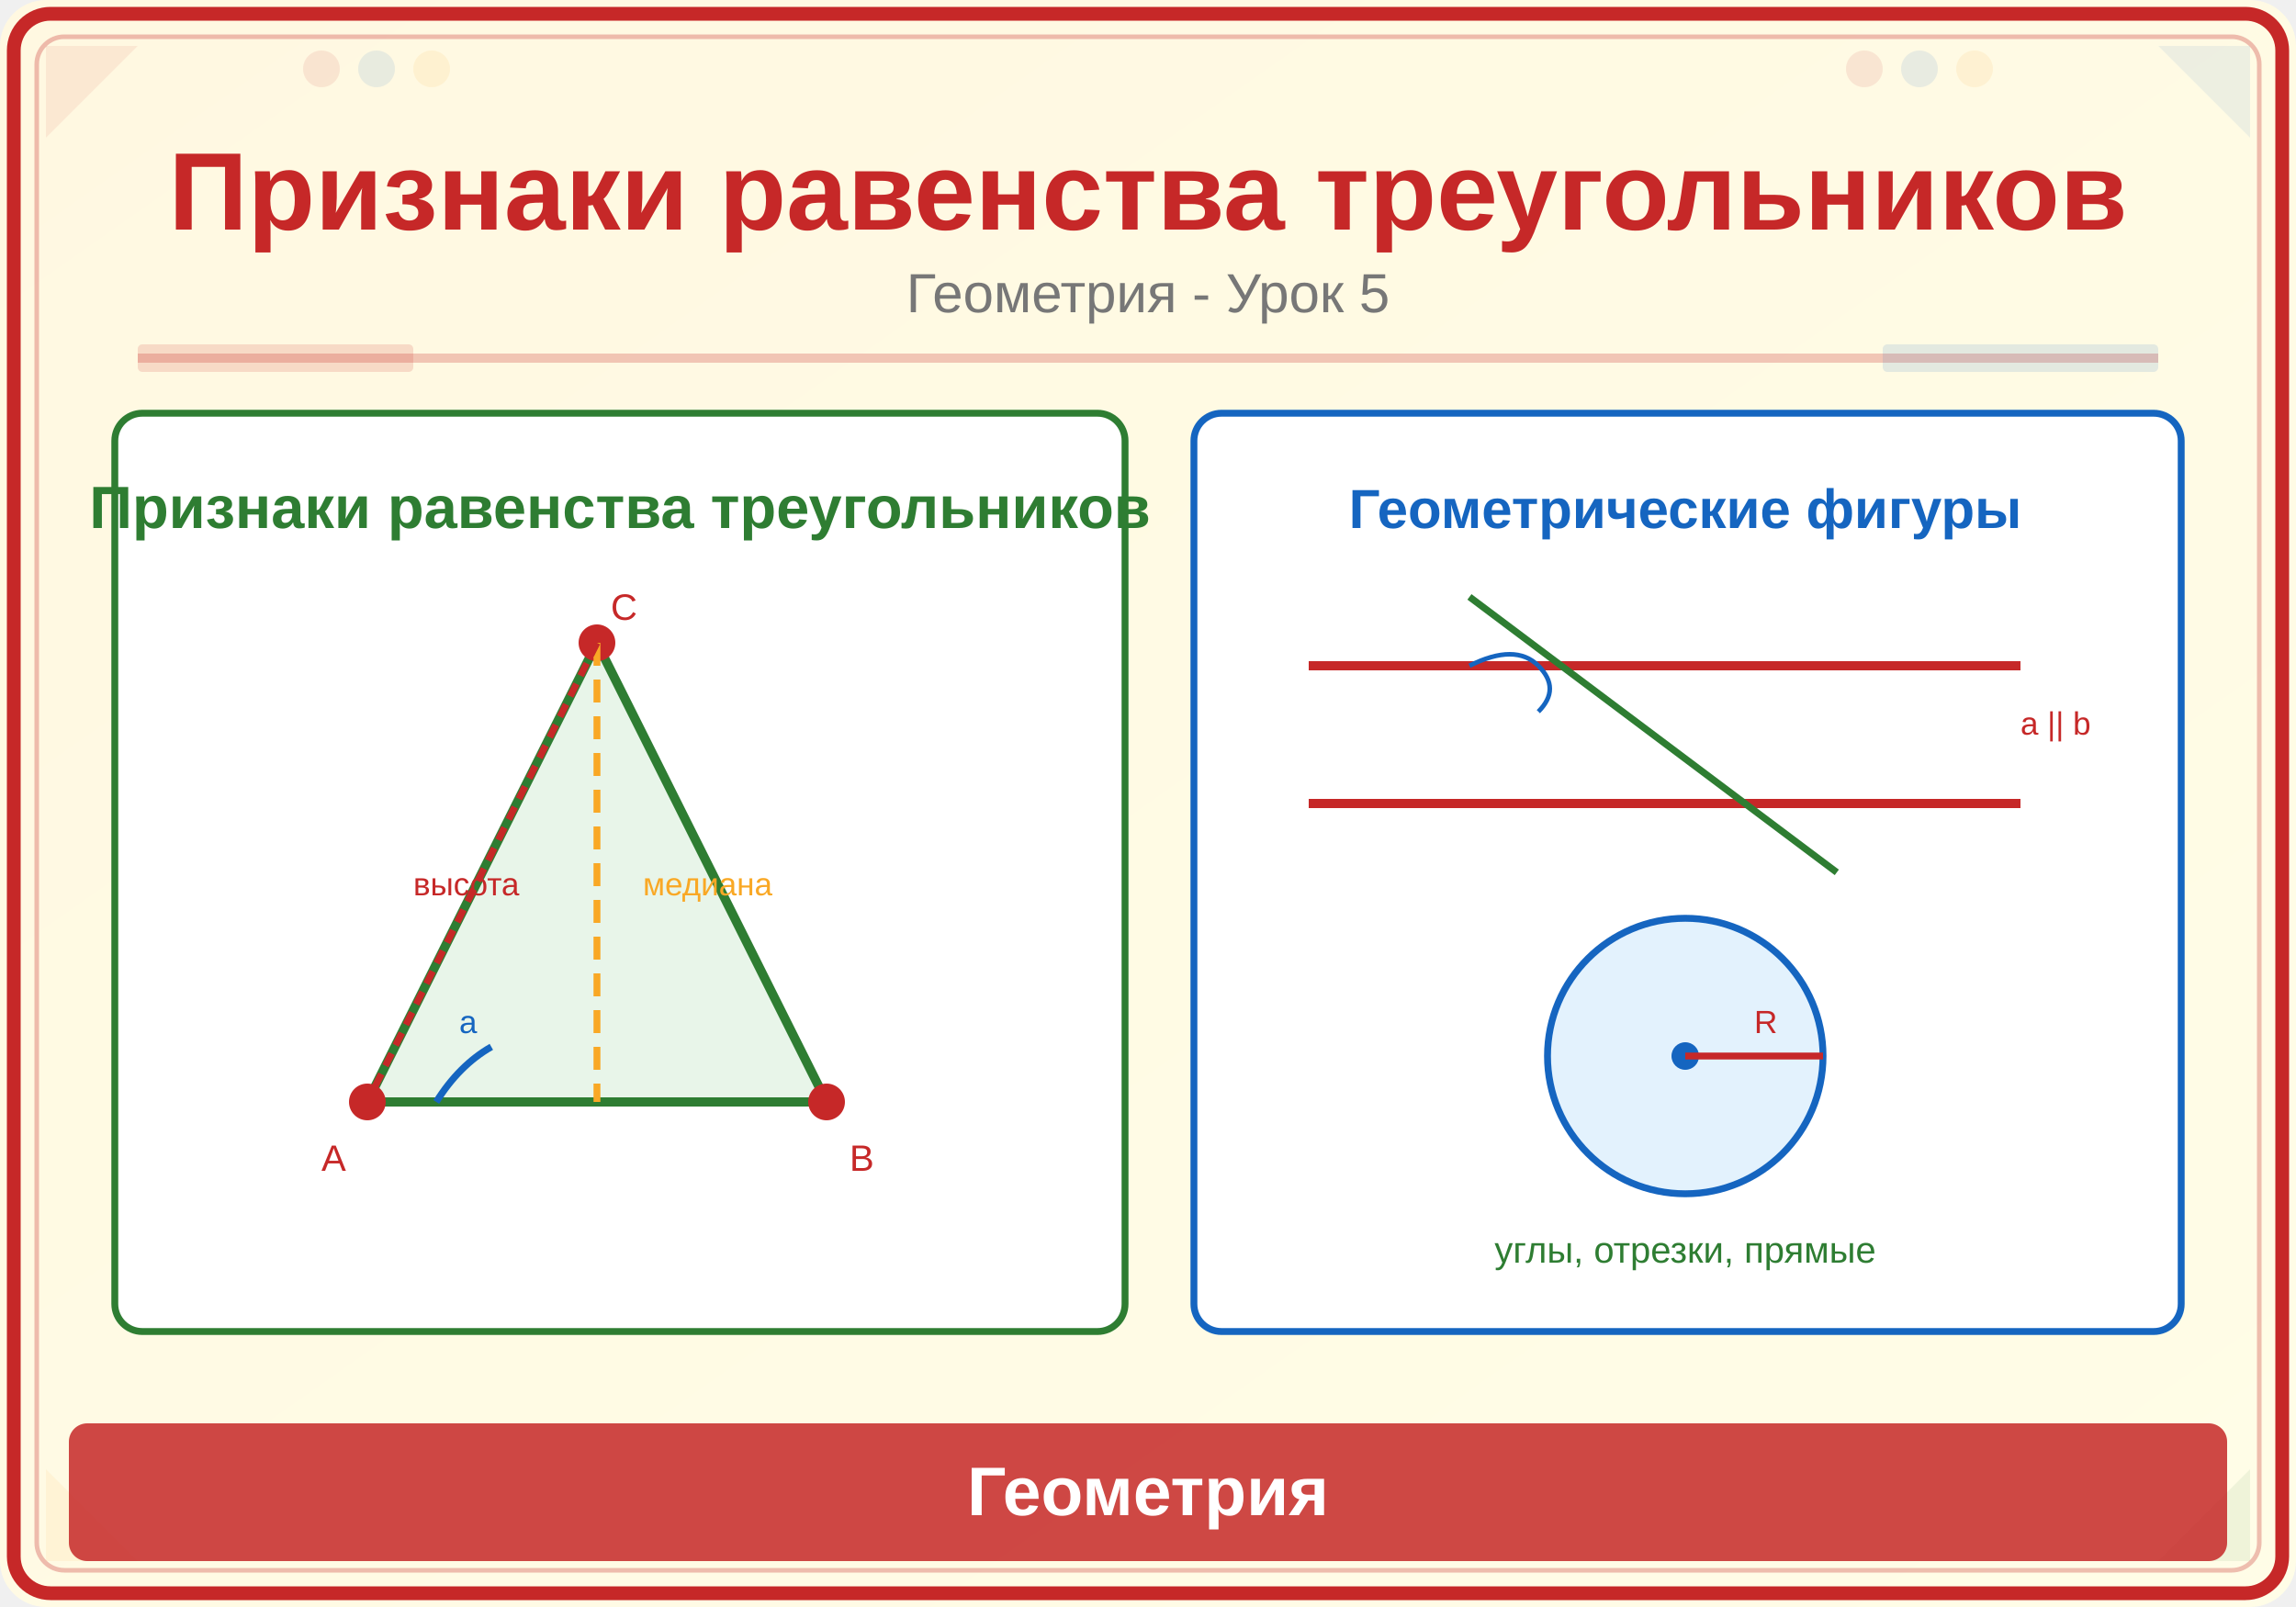
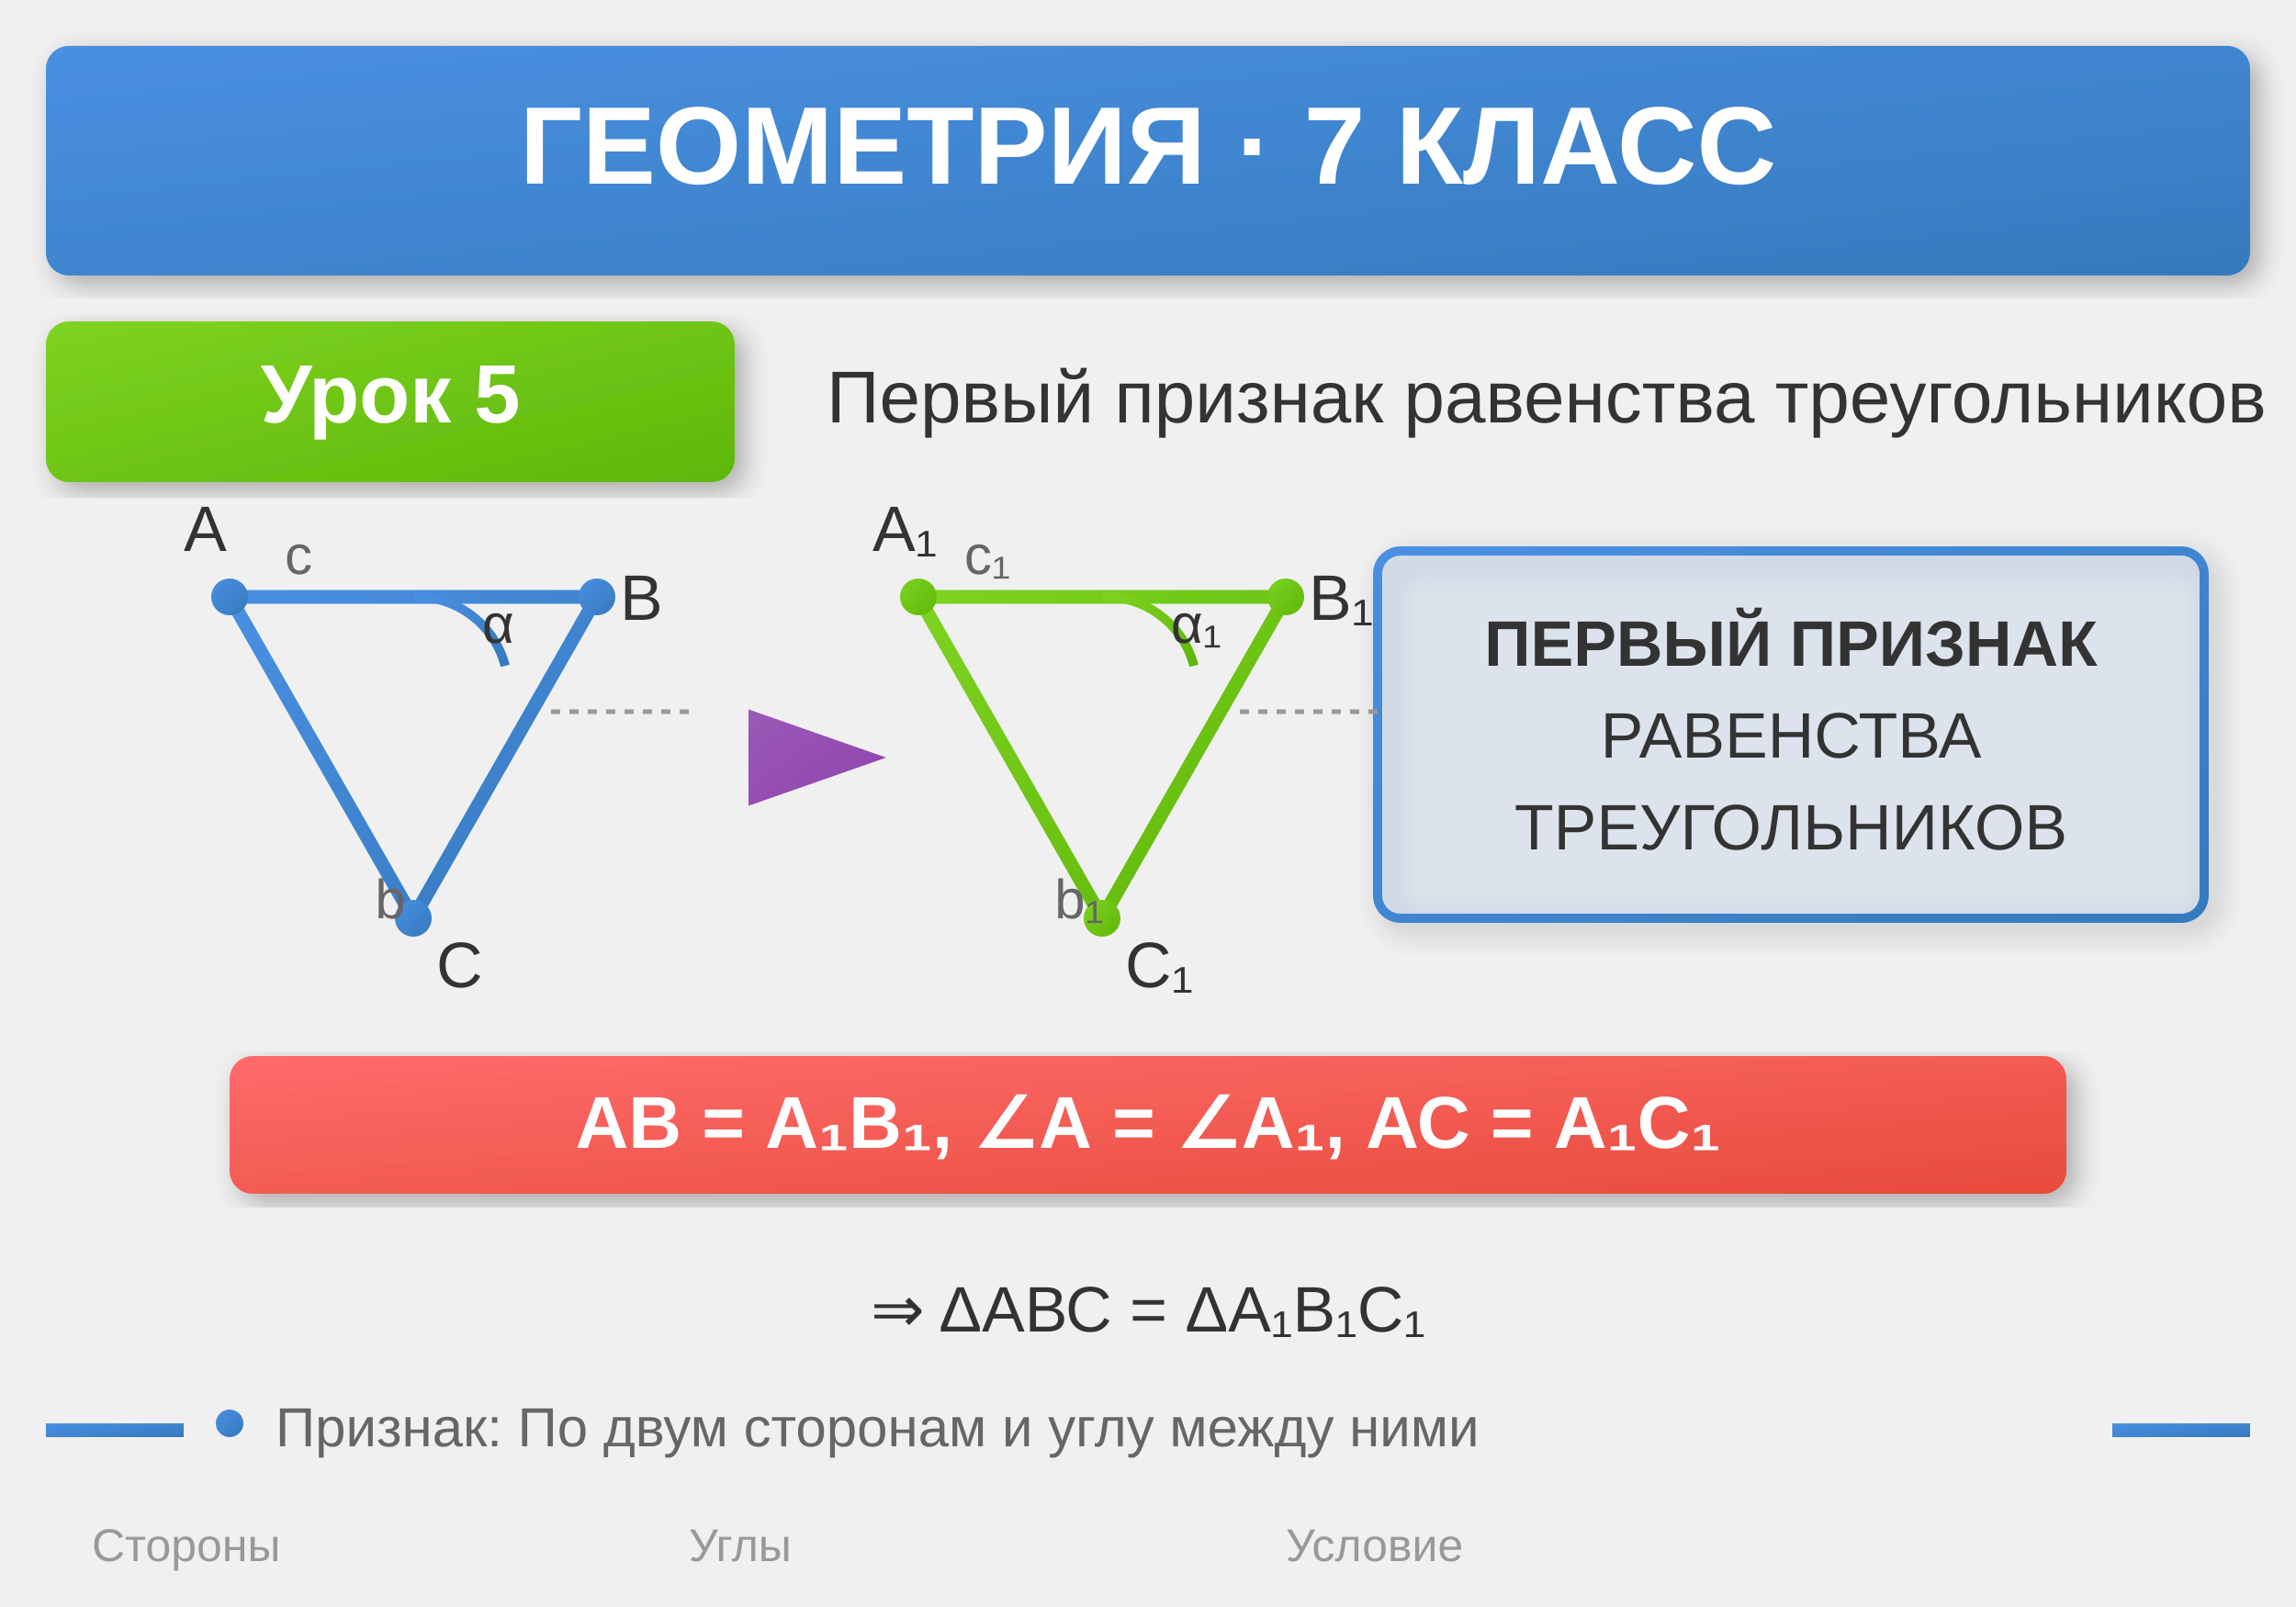
<svg xmlns="http://www.w3.org/2000/svg" viewBox="0 0 500 350">
  <defs>
-     <linearGradient id="bg" x1="0" y1="0" x2="1" y2="1">
-       <stop offset="0%" stop-color="#FFF8E1" />
-       <stop offset="100%" stop-color="#FFFDE7" />
+     <linearGradient id="blueGrad" x1="0%" y1="0%" x2="100%" y2="100%">
+       <stop offset="0%" style="stop-color:#4A90E2;stop-opacity:1" />
+       <stop offset="100%" style="stop-color:#357ABD;stop-opacity:1" />
    </linearGradient>
+     <linearGradient id="greenGrad" x1="0%" y1="0%" x2="100%" y2="100%">
+       <stop offset="0%" style="stop-color:#7ED321;stop-opacity:1" />
+       <stop offset="100%" style="stop-color:#5FB709;stop-opacity:1" />
+     </linearGradient>
+     <linearGradient id="redGrad" x1="0%" y1="0%" x2="100%" y2="100%">
+       <stop offset="0%" style="stop-color:#FF6B6B;stop-opacity:1" />
+       <stop offset="100%" style="stop-color:#E74C3C;stop-opacity:1" />
+     </linearGradient>
+     <linearGradient id="purpleGrad" x1="0%" y1="0%" x2="100%" y2="100%">
+       <stop offset="0%" style="stop-color:#9B59B6;stop-opacity:1" />
+       <stop offset="100%" style="stop-color:#8E44AD;stop-opacity:1" />
+     </linearGradient>
+     <filter id="shadow">
+       <feDropShadow dx="2" dy="2" stdDeviation="3" flood-opacity="0.3" />
+     </filter>
  </defs>
-   <rect width="500" height="350" fill="url(#bg)" rx="10" />
-   <rect x="3" y="3" width="494" height="344" rx="8" fill="none" stroke="#C62828" stroke-width="3" />
-   <rect x="8" y="8" width="484" height="334" rx="6" fill="none" stroke="#C62828" stroke-width="1" opacity="0.3" />
-   <polygon points="10,10 30,10 10,30" fill="#C62828" opacity="0.08" />
-   <polygon points="490,10 470,10 490,30" fill="#1565C0" opacity="0.08" />
-   <polygon points="10,340 30,340 10,320" fill="#F9A825" opacity="0.08" />
-   <polygon points="490,340 470,340 490,320" fill="#2E7D32" opacity="0.08" />
-   <circle cx="70" cy="15" r="4" fill="#C62828" opacity="0.1" />
-   <circle cx="82" cy="15" r="4" fill="#1565C0" opacity="0.1" />
-   <circle cx="94" cy="15" r="4" fill="#F9A825" opacity="0.1" />
-   <circle cx="406" cy="15" r="4" fill="#C62828" opacity="0.1" />
-   <circle cx="418" cy="15" r="4" fill="#1565C0" opacity="0.1" />
-   <circle cx="430" cy="15" r="4" fill="#F9A825" opacity="0.1" />
-   <text x="250" y="50" font-family="Arial,sans-serif" font-size="24" font-weight="bold" fill="#C62828" text-anchor="middle">Признаки равенства треугольников</text>
-   <text x="250" y="68" font-family="Arial,sans-serif" font-size="12" fill="#777" text-anchor="middle">Геометрия - Урок 5</text>
-   <line x1="30" y1="78" x2="470" y2="78" stroke="#C62828" stroke-width="2" opacity="0.25" />
-   <rect x="30" y="75" width="60" height="6" fill="#C62828" opacity="0.15" rx="1" />
-   <rect x="410" y="75" width="60" height="6" fill="#1565C0" opacity="0.12" rx="1" />
-   <rect x="25" y="90" width="220" height="200" rx="6" fill="white" stroke="#2E7D32" stroke-width="1.5" />
-   <text x="135" y="115" font-family="Arial,sans-serif" font-size="13" fill="#2E7D32" text-anchor="middle" font-weight="bold">Признаки равенства треугольников</text>
-   <polygon points="80,240 180,240 130,140" fill="#E8F5E9" stroke="#2E7D32" stroke-width="2" />
-   <circle cx="80" cy="240" r="4" fill="#C62828" />
-   <text x="70" y="255" font-family="Arial,sans-serif" font-size="8" fill="#C62828">A</text>
-   <circle cx="180" cy="240" r="4" fill="#C62828" />
-   <text x="185" y="255" font-family="Arial,sans-serif" font-size="8" fill="#C62828">B</text>
-   <circle cx="130" cy="140" r="4" fill="#C62828" />
-   <text x="133" y="135" font-family="Arial,sans-serif" font-size="8" fill="#C62828">C</text>
-   <path d="M95,240 Q100,232 107,228" stroke="#1565C0" stroke-width="1.5" fill="none" />
-   <text x="100" y="225" font-family="Arial,sans-serif" font-size="7" fill="#1565C0">a</text>
-   <line x1="130" y1="140" x2="130" y2="240" stroke="#F9A825" stroke-width="1.5" stroke-dasharray="5,3" />
-   <text x="140" y="195" font-family="Arial,sans-serif" font-size="7" fill="#F9A825">медиана</text>
-   <line x1="130" y1="140" x2="80" y2="240" stroke="#C62828" stroke-width="1.5" stroke-dasharray="3,2" />
-   <text x="90" y="195" font-family="Arial,sans-serif" font-size="7" fill="#C62828">высота</text>
-   <rect x="260" y="90" width="215" height="200" rx="6" fill="white" stroke="#1565C0" stroke-width="1.5" />
-   <text x="367" y="115" font-family="Arial,sans-serif" font-size="12" fill="#1565C0" text-anchor="middle" font-weight="bold">Геометрические фигуры</text>
-   <line x1="285" y1="145" x2="440" y2="145" stroke="#C62828" stroke-width="2" />
-   <line x1="285" y1="175" x2="440" y2="175" stroke="#C62828" stroke-width="2" />
-   <line x1="320" y1="130" x2="400" y2="190" stroke="#2E7D32" stroke-width="1.5" />
-   <path d="M320,145 Q330,140 335,145" stroke="#1565C0" stroke-width="1" fill="none" />
-   <path d="M335,145 Q340,150 335,155" stroke="#1565C0" stroke-width="1" fill="none" />
-   <text x="440" y="160" font-family="Arial,sans-serif" font-size="7" fill="#C62828">a || b</text>
-   <circle cx="367" cy="230" r="30" fill="#E3F2FD" stroke="#1565C0" stroke-width="1.5" />
-   <circle cx="367" cy="230" r="3" fill="#1565C0" />
-   <line x1="367" y1="230" x2="397" y2="230" stroke="#C62828" stroke-width="1.5" />
-   <text x="382" y="225" font-family="Arial,sans-serif" font-size="7" fill="#C62828">R</text>
-   <text x="367" y="275" font-family="Arial,sans-serif" font-size="8" fill="#2E7D32" text-anchor="middle">углы, отрезки, прямые</text>
-   <rect x="15" y="310" width="470" height="30" rx="4" fill="#C62828" opacity="0.85" />
-   <text x="250" y="330" font-family="Arial,sans-serif" font-size="15" text-anchor="middle" fill="white" font-weight="bold">Геометрия</text>
+   <rect x="10" y="10" width="480" height="50" fill="url(#blueGrad)" rx="5" filter="url(#shadow)" />
+   <text x="250" y="40" text-anchor="middle" fill="white" font-family="Arial, sans-serif" font-size="24" font-weight="bold">ГЕОМЕТРИЯ · 7 КЛАСС</text>
+   <rect x="10" y="70" width="150" height="35" fill="url(#greenGrad)" rx="5" filter="url(#shadow)" />
+   <text x="85" y="92" text-anchor="middle" fill="white" font-family="Arial, sans-serif" font-size="18" font-weight="bold">Урок 5</text>
+   <text x="180" y="92" font-family="Arial, sans-serif" font-size="16" fill="#333">Первый признак равенства треугольников</text>
+   <g transform="translate(50, 130)">
+     <polygon points="0,0 80,0 40,70" fill="none" stroke="url(#blueGrad)" stroke-width="3" />
+     <circle cx="0" cy="0" r="4" fill="url(#blueGrad)" />
+     <circle cx="80" cy="0" r="4" fill="url(#blueGrad)" />
+     <circle cx="40" cy="70" r="4" fill="url(#blueGrad)" />
+     <text x="-10" y="-10" font-family="Arial, sans-serif" font-size="14" fill="#333">А</text>
+     <text x="85" y="5" font-family="Arial, sans-serif" font-size="14" fill="#333">В</text>
+     <text x="45" y="85" font-family="Arial, sans-serif" font-size="14" fill="#333">С</text>
+   </g>
+   <g transform="translate(200, 130)">
+     <polygon points="0,0 80,0 40,70" fill="none" stroke="url(#greenGrad)" stroke-width="3" />
+     <circle cx="0" cy="0" r="4" fill="url(#greenGrad)" />
+     <circle cx="80" cy="0" r="4" fill="url(#greenGrad)" />
+     <circle cx="40" cy="70" r="4" fill="url(#greenGrad)" />
+     <text x="-10" y="-10" font-family="Arial, sans-serif" font-size="14" fill="#333">А₁</text>
+     <text x="85" y="5" font-family="Arial, sans-serif" font-size="14" fill="#333">В₁</text>
+     <text x="45" y="85" font-family="Arial, sans-serif" font-size="14" fill="#333">С₁</text>
+   </g>
+   <g transform="translate(150, 165)">
+     <line x1="0" y1="0" x2="40" y2="0" stroke="url(#purpleGrad)" stroke-width="3" marker-end="url(#arrowhead)" />
+     <defs>
+       <marker id="arrowhead" markerWidth="10" markerHeight="7" refX="9" refY="3.5" orient="auto">
+         <polygon points="0 0, 10 3.5, 0 7" fill="url(#purpleGrad)" />
+       </marker>
+     </defs>
+   </g>
+   <rect x="50" y="230" width="400" height="30" fill="url(#redGrad)" rx="5" filter="url(#shadow)" />
+   <text x="250" y="250" text-anchor="middle" fill="white" font-family="Arial, sans-serif" font-size="16" font-weight="bold">АВ = А₁В₁, ∠А = ∠А₁, АС = А₁С₁</text>
+   <text x="250" y="290" text-anchor="middle" font-family="Arial, sans-serif" font-size="14" fill="#333">⇒ ΔАВС = ΔА₁В₁С₁</text>
+   <circle cx="50" cy="310" r="3" fill="url(#blueGrad)" />
+   <text x="60" y="315" font-family="Arial, sans-serif" font-size="12" fill="#666">Признак: По двум сторонам и углу между ними</text>
+   <path d="M 90 130 A 20 20 0 0 1 110 145" fill="none" stroke="url(#blueGrad)" stroke-width="2" />
+   <text x="105" y="140" font-family="Arial, sans-serif" font-size="12" fill="#333">α</text>
+   <path d="M 240 130 A 20 20 0 0 1 260 145" fill="none" stroke="url(#greenGrad)" stroke-width="2" />
+   <text x="255" y="140" font-family="Arial, sans-serif" font-size="12" fill="#333">α₁</text>
+   <text x="65" y="125" text-anchor="middle" font-family="Arial, sans-serif" font-size="12" fill="#666">с</text>
+   <text x="85" y="200" text-anchor="middle" font-family="Arial, sans-serif" font-size="12" fill="#666">b</text>
+   <text x="215" y="125" text-anchor="middle" font-family="Arial, sans-serif" font-size="12" fill="#666">c₁</text>
+   <text x="235" y="200" text-anchor="middle" font-family="Arial, sans-serif" font-size="12" fill="#666">b₁</text>
+   <rect x="300" y="120" width="180" height="80" fill="rgba(74, 144, 226, 0.1)" stroke="url(#blueGrad)" stroke-width="2" rx="5" filter="url(#shadow)" />
+   <text x="390" y="145" text-anchor="middle" font-family="Arial, sans-serif" font-size="14" font-weight="bold" fill="#333">ПЕРВЫЙ ПРИЗНАК</text>
+   <text x="390" y="165" text-anchor="middle" font-family="Arial, sans-serif" font-size="14" fill="#333">РАВЕНСТВА</text>
+   <text x="390" y="185" text-anchor="middle" font-family="Arial, sans-serif" font-size="14" fill="#333">ТРЕУГОЛЬНИКОВ</text>
+   <rect x="10" y="310" width="30" height="3" fill="url(#blueGrad)" />
+   <rect x="460" y="310" width="30" height="3" fill="url(#blueGrad)" />
+   <text x="20" y="340" font-family="Arial, sans-serif" font-size="10" fill="#999">Стороны</text>
+   <text x="150" y="340" font-family="Arial, sans-serif" font-size="10" fill="#999">Углы</text>
+   <text x="280" y="340" font-family="Arial, sans-serif" font-size="10" fill="#999">Условие</text>
+   <line x1="10" y1="210" x2="490" y2="210" stroke="url(#purpleGrad)" stroke-width="2" stroke-dasharray="5,5" />
+   <line x1="120" y1="155" x2="150" y2="155" stroke="#999" stroke-width="1" stroke-dasharray="2,2" />
+   <line x1="270" y1="155" x2="300" y2="155" stroke="#999" stroke-width="1" stroke-dasharray="2,2" />
</svg>
